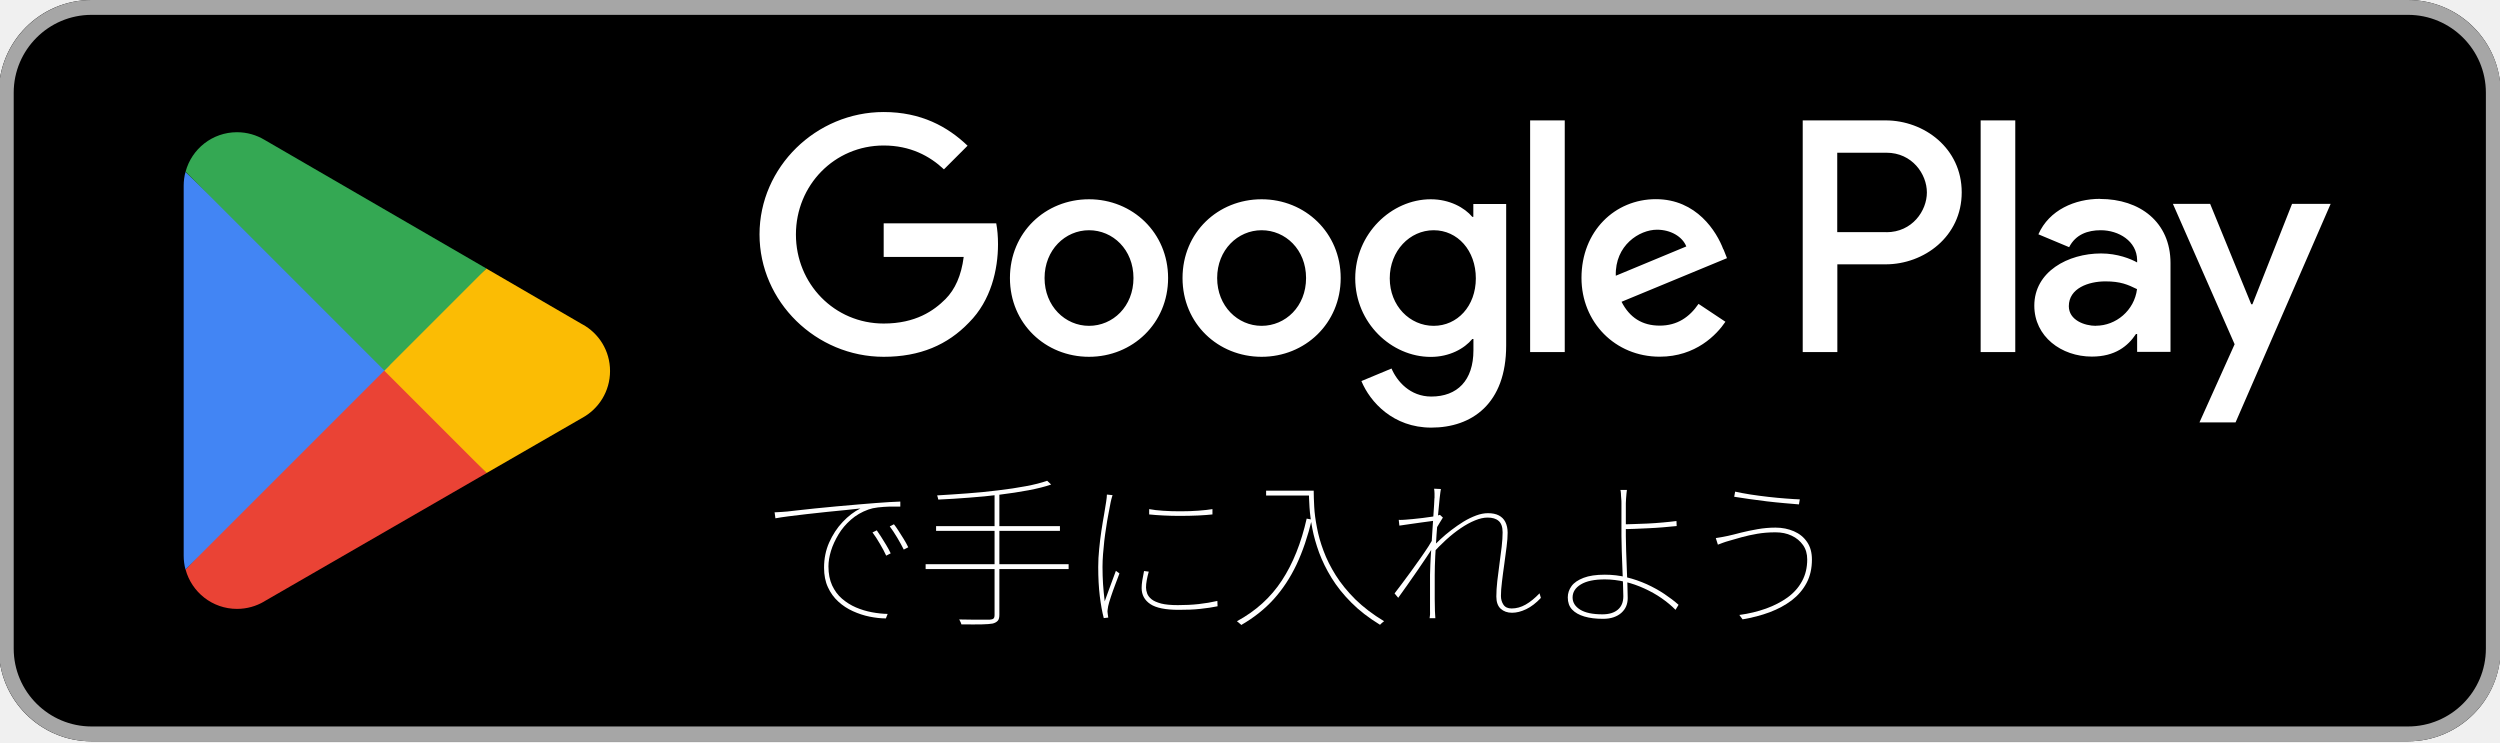
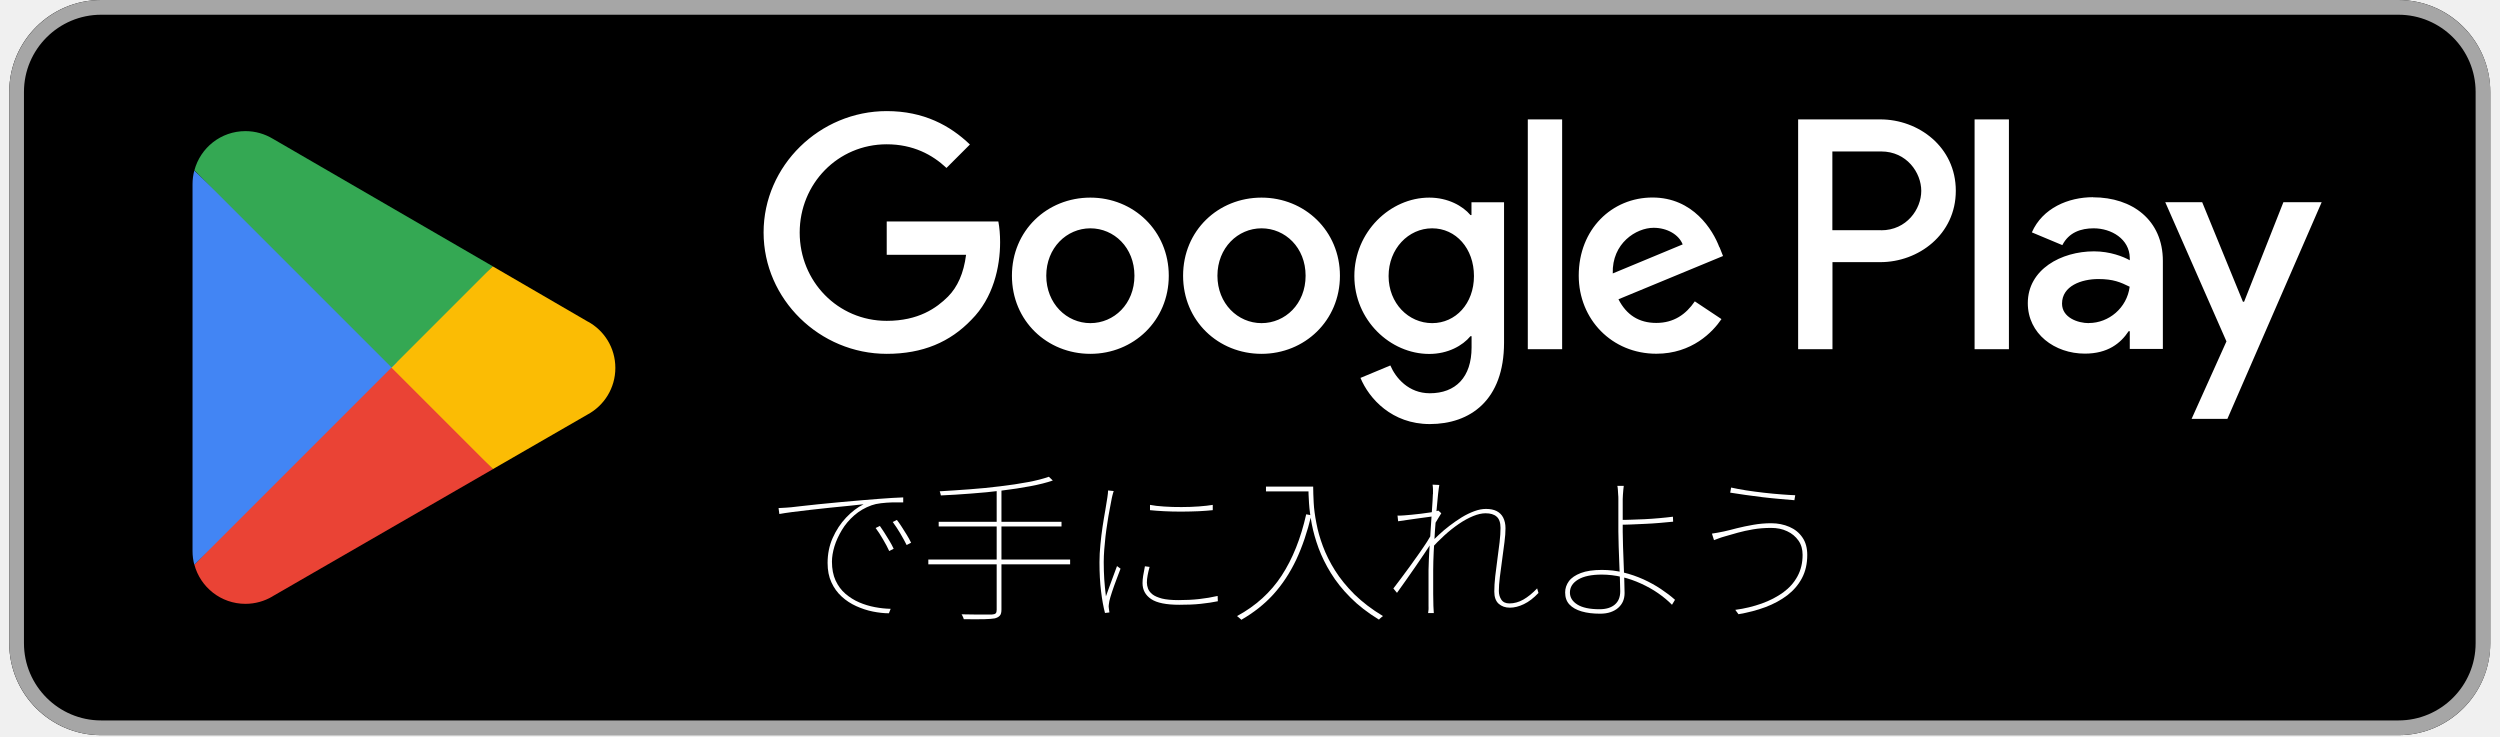
- <svg xmlns="http://www.w3.org/2000/svg" id="artwork" version="1.1" viewBox="0 0 239 71">
+ <svg xmlns="http://www.w3.org/2000/svg" id="artwork" version="1.1" viewBox="-1 0 241 71">
  <defs>
    <style>
      .st0 {
        fill: #4285f4;
      }

      .st1 {
        fill: #a6a6a6;
      }

      .st2 {
        fill: #34a853;
      }

      .st3 {
        fill: #fbbc04;
      }

      .st4 {
        fill: #fff;
      }

      .st5 {
        fill: #ea4335;
      }
    </style>
  </defs>
  <g>
    <rect x="-.11" y="0" width="239.17" height="70.87" rx="8.86" ry="8.86" />
    <path class="st1" d="M230.21,1.42c4.1,0,7.44,3.34,7.44,7.44v53.15c0,4.1-3.34,7.44-7.44,7.44H8.75c-4.1,0-7.44-3.34-7.44-7.44V8.86c0-4.1,3.34-7.44,7.44-7.44h221.46M230.21,0H8.75C3.88,0-.11,3.99-.11,8.86v53.15c0,4.87,3.99,8.86,8.86,8.86h221.46c4.87,0,8.86-3.99,8.86-8.86V8.86C239.07,3.99,235.08,0,230.21,0h0Z" />
    <path class="st4" d="M120.61,19.05c-4.17,0-7.56,3.17-7.56,7.53s3.4,7.53,7.56,7.53,7.56-3.2,7.56-7.53-3.4-7.53-7.56-7.53ZM120.61,31.15c-2.28,0-4.25-1.88-4.25-4.57s1.97-4.57,4.25-4.57,4.25,1.85,4.25,4.57-1.97,4.57-4.25,4.57ZM104.11,19.05c-4.17,0-7.56,3.17-7.56,7.53s3.4,7.53,7.56,7.53,7.56-3.2,7.56-7.53-3.4-7.53-7.56-7.53ZM104.11,31.15c-2.28,0-4.25-1.88-4.25-4.57s1.97-4.57,4.25-4.57,4.25,1.85,4.25,4.57-1.97,4.57-4.25,4.57ZM84.48,21.36v3.2h7.65c-.23,1.8-.83,3.11-1.74,4.03-1.11,1.11-2.85,2.34-5.91,2.34-4.71,0-8.39-3.8-8.39-8.51s3.68-8.51,8.39-8.51c2.54,0,4.4,1,5.76,2.28l2.26-2.26c-1.91-1.83-4.45-3.22-8.02-3.22-6.45,0-11.87,5.25-11.87,11.7s5.42,11.7,11.87,11.7c3.48,0,6.11-1.14,8.16-3.28,2.11-2.11,2.77-5.08,2.77-7.48,0-.74-.06-1.43-.17-2h-10.76,0ZM164.75,23.84c-.63-1.68-2.54-4.8-6.45-4.8s-7.11,3.05-7.11,7.53c0,4.22,3.2,7.53,7.48,7.53,3.45,0,5.45-2.11,6.28-3.34l-2.57-1.71c-.86,1.26-2.03,2.08-3.71,2.08s-2.88-.77-3.65-2.28l10.08-4.17-.34-.86h0ZM154.47,26.36c-.09-2.91,2.26-4.4,3.94-4.4,1.31,0,2.43.66,2.8,1.6,0,0-6.74,2.8-6.74,2.8ZM146.28,33.66h3.31V11.51h-3.31v22.15h0ZM140.86,20.73h-.11c-.74-.88-2.17-1.68-3.97-1.68-3.77,0-7.22,3.31-7.22,7.56s3.45,7.51,7.22,7.51c1.8,0,3.22-.8,3.97-1.71h.11v1.08c0,2.88-1.54,4.42-4.03,4.42-2.03,0-3.28-1.46-3.8-2.68l-2.88,1.2c.83,2,3.03,4.45,6.68,4.45,3.88,0,7.16-2.28,7.16-7.85v-13.53h-3.14s0,1.23,0,1.23ZM137.06,31.15c-2.28,0-4.2-1.91-4.2-4.54s1.91-4.6,4.2-4.6,4.03,1.94,4.03,4.6-1.77,4.54-4.03,4.54ZM180.26,11.51h-7.92v22.15h3.31v-8.39h4.62c3.66,0,7.27-2.65,7.27-6.88s-3.6-6.88-7.27-6.88ZM180.34,22.19h-4.7v-7.59h4.7c2.47,0,3.87,2.05,3.87,3.8s-1.4,3.8-3.87,3.8h0ZM200.77,19.01c-2.39,0-4.87,1.05-5.9,3.39l2.94,1.23c.63-1.23,1.79-1.62,3.02-1.62,1.71,0,3.45,1.03,3.48,2.85v.23c-.6-.34-1.88-.86-3.45-.86-3.16,0-6.38,1.74-6.38,4.99,0,2.96,2.59,4.87,5.5,4.87,2.22,0,3.45-1,4.22-2.16h.11v1.71h3.19v-8.49c0-3.93-2.94-6.13-6.73-6.13h0ZM200.37,31.15c-1.08,0-2.59-.54-2.59-1.88,0-1.71,1.88-2.37,3.5-2.37,1.45,0,2.14.31,3.02.74-.26,2.05-2.02,3.5-3.93,3.5ZM219.12,19.49l-3.79,9.6h-.11l-3.93-9.6h-3.56l5.9,13.42-3.36,7.47h3.45l9.09-20.89h-3.68ZM189.35,33.66h3.31V11.51h-3.31v22.15Z" />
    <g>
      <path class="st5" d="M36.6,34.41l-18.86,20.02s0,0,0,.01c.58,2.17,2.56,3.77,4.92,3.77.94,0,1.83-.26,2.58-.7l.06-.04,21.23-12.25-9.94-10.82Z" />
      <path class="st3" d="M55.68,31h-.02s-9.17-5.33-9.17-5.33l-10.33,9.19,10.36,10.36,9.12-5.26c1.6-.86,2.68-2.55,2.68-4.49s-1.07-3.61-2.65-4.47h0Z" />
      <path class="st0" d="M17.73,16.44c-.11.42-.17.86-.17,1.31v35.38c0,.45.06.89.17,1.31l19.51-19.51s-19.51-18.49-19.51-18.49Z" />
      <path class="st2" d="M36.74,35.43l9.76-9.76-21.21-12.3c-.77-.46-1.67-.73-2.63-.73-2.36,0-4.34,1.6-4.92,3.78h0s19,19,19,19h0Z" />
    </g>
  </g>
  <g>
    <path class="st4" d="M74.03,48.98c.29-.01.53-.02.72-.04.19-.02.37-.03.52-.04.18-.02.49-.06.96-.11.46-.05,1.02-.11,1.66-.18s1.33-.13,2.07-.2,1.46-.13,2.16-.19c.6-.05,1.13-.1,1.6-.13.47-.04.9-.06,1.29-.09.39-.02.74-.04,1.06-.05v.48c-.31,0-.65,0-1.03,0-.38.01-.75.04-1.11.08s-.66.11-.91.2c-.64.23-1.19.55-1.67.97-.48.42-.88.89-1.19,1.41s-.56,1.05-.72,1.58-.24,1.03-.24,1.48c0,.7.12,1.3.35,1.81.24.51.55.94.95,1.28.4.34.84.62,1.33.83.49.21.99.36,1.52.46s1.03.15,1.51.16l-.17.43c-.49,0-1.01-.06-1.56-.17-.55-.11-1.08-.29-1.59-.52s-.99-.54-1.4-.92c-.42-.38-.75-.84-.99-1.37-.25-.53-.37-1.16-.37-1.87,0-.86.16-1.67.49-2.41s.76-1.4,1.29-1.96,1.09-.99,1.69-1.29c-.37.04-.84.09-1.4.15s-1.17.12-1.81.18c-.64.07-1.28.14-1.92.21-.64.07-1.22.14-1.74.21-.52.07-.94.13-1.25.19l-.08-.59h0ZM83.82,50.7c.11.15.25.36.41.61.16.25.32.52.49.79s.31.55.43.8l-.43.22c-.15-.33-.35-.71-.6-1.13-.25-.43-.48-.79-.71-1.09l.41-.2h0ZM85.46,50.12c.12.15.27.36.43.61.16.25.33.52.5.79s.32.55.44.8l-.43.22c-.16-.33-.37-.7-.62-1.13-.25-.42-.49-.78-.72-1.09,0,0,.4-.2.4-.2Z" />
    <path class="st4" d="M88.49,53.94h13.67v.46h-13.67v-.46ZM89.49,50.3h11.84v.45h-11.84v-.45ZM100.12,45.97l.37.35c-.6.21-1.32.39-2.17.55s-1.76.3-2.74.42-1.98.22-2.98.29c-1.01.08-1.97.14-2.9.18-.01-.06-.03-.13-.05-.21s-.04-.14-.06-.19c.91-.05,1.86-.12,2.86-.19s1.98-.17,2.95-.29c.97-.11,1.86-.25,2.67-.4.82-.15,1.5-.33,2.04-.52h0ZM95.08,47.08h.46v11.68c0,.28-.05.48-.16.59-.11.12-.26.2-.47.26-.22.04-.56.07-1.03.08s-1.13.01-1.97,0c-.01-.04-.03-.09-.05-.15s-.05-.11-.08-.17c-.03-.06-.05-.11-.09-.15.48,0,.92.02,1.33.02s.74,0,1.02,0,.47,0,.58,0c.18-.01.3-.05.36-.11.07-.06.1-.18.1-.34v-11.7h0Z" />
    <path class="st4" d="M106.36,47.33c-.02.06-.04.13-.06.2s-.04.15-.06.22-.04.16-.06.26c-.07.37-.15.76-.22,1.16-.08.41-.15.82-.21,1.25-.07.43-.13.86-.18,1.29s-.09.86-.12,1.27-.05.82-.05,1.21c0,.6.02,1.14.05,1.64s.09,1.05.16,1.66c.1-.29.22-.61.35-.97s.26-.71.39-1.06c.13-.35.24-.65.33-.89l.34.25c-.11.3-.25.65-.4,1.06s-.3.8-.42,1.18c-.13.38-.21.68-.26.89-.02.1-.04.21-.05.33-.02.12-.02.23,0,.33.01.07.02.15.03.23.01.08.02.15.03.2l-.43.05c-.15-.58-.28-1.27-.38-2.1-.1-.82-.15-1.75-.15-2.79,0-.55.03-1.13.09-1.71.05-.59.13-1.16.21-1.73.09-.57.17-1.09.26-1.57.08-.48.15-.89.2-1.23.02-.14.04-.27.05-.38s.02-.21.02-.3l.58.06h0ZM109.82,54.65c-.08.3-.15.57-.19.82-.05.25-.07.49-.07.7,0,.18.04.38.11.57.07.19.21.38.42.55.21.17.52.3.92.41.4.1.93.15,1.59.15.7,0,1.36-.03,1.99-.1.63-.07,1.22-.17,1.79-.3l.02.51c-.46.1-1.02.18-1.66.25s-1.33.09-2.06.09c-1.25,0-2.16-.18-2.71-.55-.55-.37-.83-.88-.83-1.54,0-.21.02-.44.06-.7.04-.26.1-.57.17-.92l.46.06h0ZM109.86,48.67c.37.07.82.13,1.36.16.53.04,1.09.05,1.68.05s1.14-.02,1.68-.06c.54-.04.98-.09,1.33-.15v.51c-.35.04-.79.07-1.33.1-.54.02-1.09.04-1.68.04s-1.15-.01-1.69-.04c-.54-.03-.99-.06-1.35-.1v-.51h0Z" />
    <path class="st4" d="M124.92,49.58l.49.09c-.38,1.6-.87,3.04-1.46,4.3-.6,1.26-1.33,2.37-2.19,3.32s-1.9,1.77-3.1,2.46c-.02-.03-.05-.07-.11-.11-.05-.04-.1-.09-.15-.13s-.1-.09-.15-.12c1.81-.98,3.24-2.28,4.3-3.9,1.06-1.62,1.85-3.6,2.37-5.92ZM121.04,46.91h4.36v.46h-4.36v-.46ZM125.14,46.91h.45c0,.43.02.95.05,1.55s.12,1.26.26,1.97c.13.71.34,1.46.63,2.23.29.78.68,1.56,1.17,2.34.49.78,1.12,1.55,1.87,2.3.76.74,1.67,1.44,2.75,2.09-.03.02-.07.05-.12.09-.05.04-.1.09-.15.13l-.12.12c-1.08-.66-2-1.37-2.75-2.13-.76-.76-1.38-1.54-1.88-2.35-.5-.81-.89-1.61-1.19-2.41-.29-.8-.51-1.57-.65-2.3-.14-.74-.23-1.41-.27-2.03-.04-.62-.06-1.15-.06-1.59h0Z" />
    <path class="st4" d="M137.25,49.76c-.07.01-.23.03-.49.07-.25.04-.55.08-.89.12-.34.05-.69.09-1.06.15-.36.05-.71.1-1.03.15l-.06-.55c.12,0,.24.01.35,0,.11,0,.22-.01.32-.02.18-.01.41-.03.69-.06.29-.03.6-.06.92-.1.33-.04.64-.08.94-.13.3-.05.54-.11.72-.17l.28.26c-.09.15-.19.3-.29.47-.1.17-.21.34-.31.52-.1.18-.19.34-.28.49l-.05,1.31c-.18.31-.41.66-.68,1.06-.27.4-.55.81-.85,1.25-.3.44-.61.88-.92,1.32-.31.44-.61.86-.89,1.25l-.35-.42c.18-.24.41-.54.69-.91.28-.37.57-.77.88-1.19.31-.43.61-.85.9-1.26.29-.42.55-.79.76-1.12.21-.33.36-.58.45-.74l.09-1.19.12-.55h0ZM137.14,47.63c0-.13,0-.28,0-.45s-.02-.32-.04-.46l.65.03c-.03.15-.07.45-.12.89-.05.44-.1.96-.15,1.57-.05.61-.1,1.26-.15,1.94s-.09,1.36-.12,2.02c-.03.66-.05,1.26-.05,1.8v1.3c0,.35,0,.68,0,1s.01.7.02,1.14c.01.13.02.26.02.36,0,.11.01.22.02.33h-.55c.02-.11.03-.22.04-.33s0-.22,0-.35v-3.45c0-.23.01-.55.03-.97s.04-.89.08-1.41c.03-.52.06-1.05.1-1.59s.07-1.05.1-1.53.06-.88.08-1.21c.02-.33.03-.54.03-.63h0ZM147.31,57.16c-.46.49-.93.85-1.41,1.08-.48.23-.93.34-1.35.34-.44,0-.8-.13-1.08-.38s-.42-.65-.42-1.17c0-.44.03-.93.09-1.47.06-.54.13-1.09.21-1.66.08-.57.15-1.11.21-1.63.06-.52.09-.98.09-1.38,0-.51-.13-.88-.38-1.09-.25-.22-.6-.32-1.06-.32-.36,0-.76.09-1.2.27-.44.18-.9.43-1.37.75-.47.32-.94.69-1.4,1.11s-.91.87-1.33,1.36l.06-.68c.19-.22.44-.46.75-.75.3-.28.64-.57,1.02-.86.38-.29.77-.56,1.17-.81.41-.25.81-.44,1.21-.59.4-.15.78-.22,1.13-.22.41,0,.76.07,1.03.21s.49.35.63.63c.14.28.22.62.22,1.02,0,.37-.03.82-.1,1.35s-.14,1.08-.22,1.66c-.08.58-.16,1.14-.22,1.67-.07.54-.1.99-.1,1.37,0,.32.08.6.24.84s.42.36.78.36c.45,0,.9-.12,1.34-.37.44-.25.88-.61,1.33-1.08l.14.48h0Z" />
    <path class="st4" d="M155.53,46.85c-.01.07-.02.19-.04.35s-.03.32-.04.49-.02.31-.02.42v3.14c0,.41.01.88.03,1.42.02.54.04,1.08.06,1.64s.04,1.09.06,1.59.03.92.03,1.27c0,.29-.05.55-.15.79-.1.24-.26.45-.46.63s-.45.32-.74.42-.63.15-1.01.15c-.68,0-1.27-.07-1.78-.22-.51-.15-.9-.37-1.18-.67s-.41-.69-.41-1.16c0-.39.12-.75.36-1.08.24-.33.63-.59,1.15-.79.52-.2,1.2-.3,2.03-.3.72,0,1.42.08,2.09.25.67.16,1.31.39,1.92.66.61.28,1.17.59,1.68.93.51.34.97.69,1.36,1.04l-.29.48c-.38-.39-.83-.76-1.33-1.11s-1.06-.66-1.65-.93c-.59-.27-1.21-.49-1.85-.64s-1.29-.23-1.93-.23c-1,0-1.76.16-2.29.48s-.79.74-.79,1.25c0,.47.24.86.72,1.16s1.19.45,2.13.45c.64,0,1.13-.15,1.48-.45s.52-.72.52-1.28c0-.3-.01-.69-.03-1.16s-.04-.99-.06-1.54-.04-1.09-.06-1.63c-.02-.53-.03-1.01-.03-1.43v-3.14c0-.12,0-.27-.02-.44s-.02-.33-.03-.49c-.01-.16-.03-.27-.05-.33,0,0,.62,0,.62,0ZM155.12,50.12c.3,0,.66,0,1.08-.02.42-.01.87-.03,1.34-.05.47-.02.95-.06,1.42-.1.47-.04.91-.09,1.31-.14l.02.48c-.4.04-.83.08-1.3.12-.47.04-.94.07-1.41.09-.47.03-.92.05-1.35.06-.43.02-.79.02-1.1.02v-.46h0Z" />
    <path class="st4" d="M172.77,53.49c0-.54-.13-1-.4-1.38s-.63-.69-1.09-.9c-.46-.22-.97-.32-1.55-.32-.63,0-1.21.05-1.74.14-.53.09-1.02.2-1.46.32s-.84.24-1.19.34c-.26.07-.47.14-.63.2-.16.06-.32.12-.48.18l-.2-.63c.18-.02.36-.05.55-.09s.39-.07.61-.12c.35-.08.77-.18,1.25-.31.48-.12,1.01-.23,1.58-.33.57-.1,1.14-.15,1.72-.15.65,0,1.23.12,1.76.35.53.23.95.57,1.26,1.03.31.45.46,1.01.46,1.68,0,.84-.17,1.59-.51,2.23-.34.64-.81,1.19-1.42,1.66-.61.46-1.31.84-2.11,1.14-.8.3-1.66.52-2.59.68l-.31-.42c.91-.12,1.76-.33,2.55-.61.78-.28,1.47-.64,2.07-1.07.59-.43,1.05-.95,1.38-1.56s.49-1.29.49-2.07h0ZM165.88,47c.4.09.88.18,1.44.27s1.14.16,1.73.23c.6.07,1.16.12,1.69.16.53.04.97.07,1.32.08l-.08.48c-.4-.03-.87-.07-1.4-.12-.54-.05-1.09-.1-1.66-.17-.58-.07-1.13-.14-1.67-.22-.54-.08-1.02-.15-1.46-.22l.09-.49h0Z" />
  </g>
</svg>
